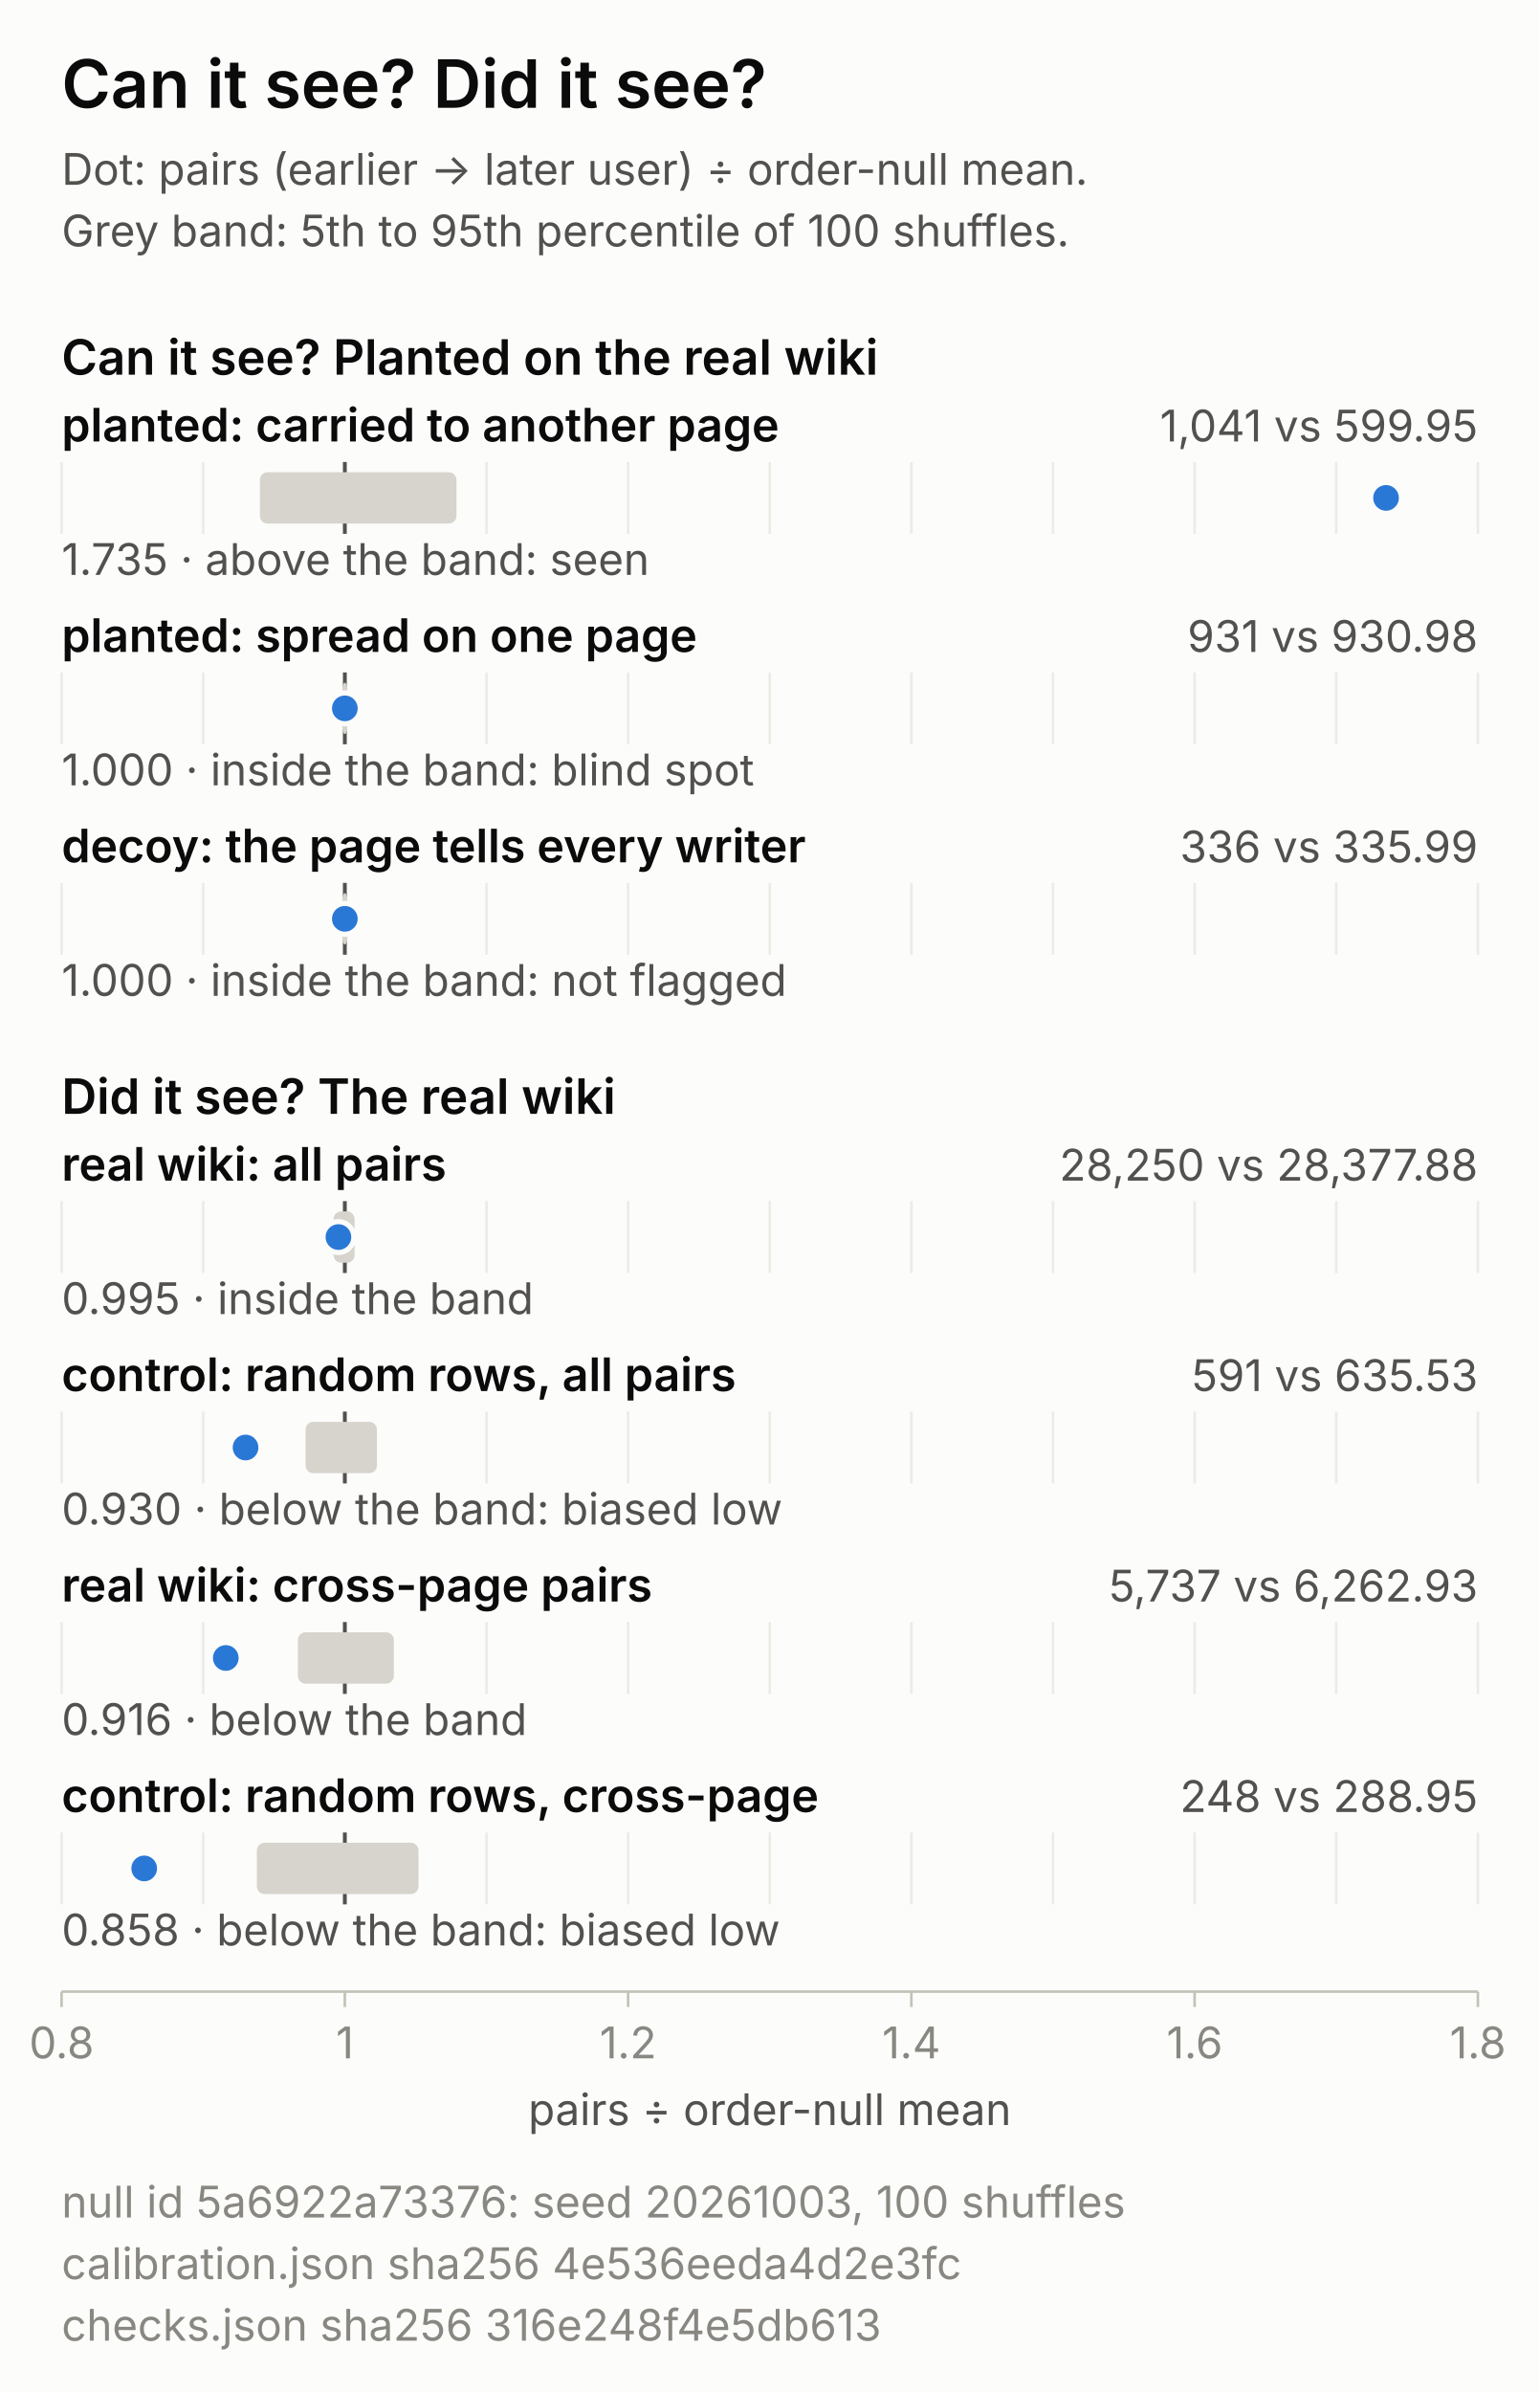
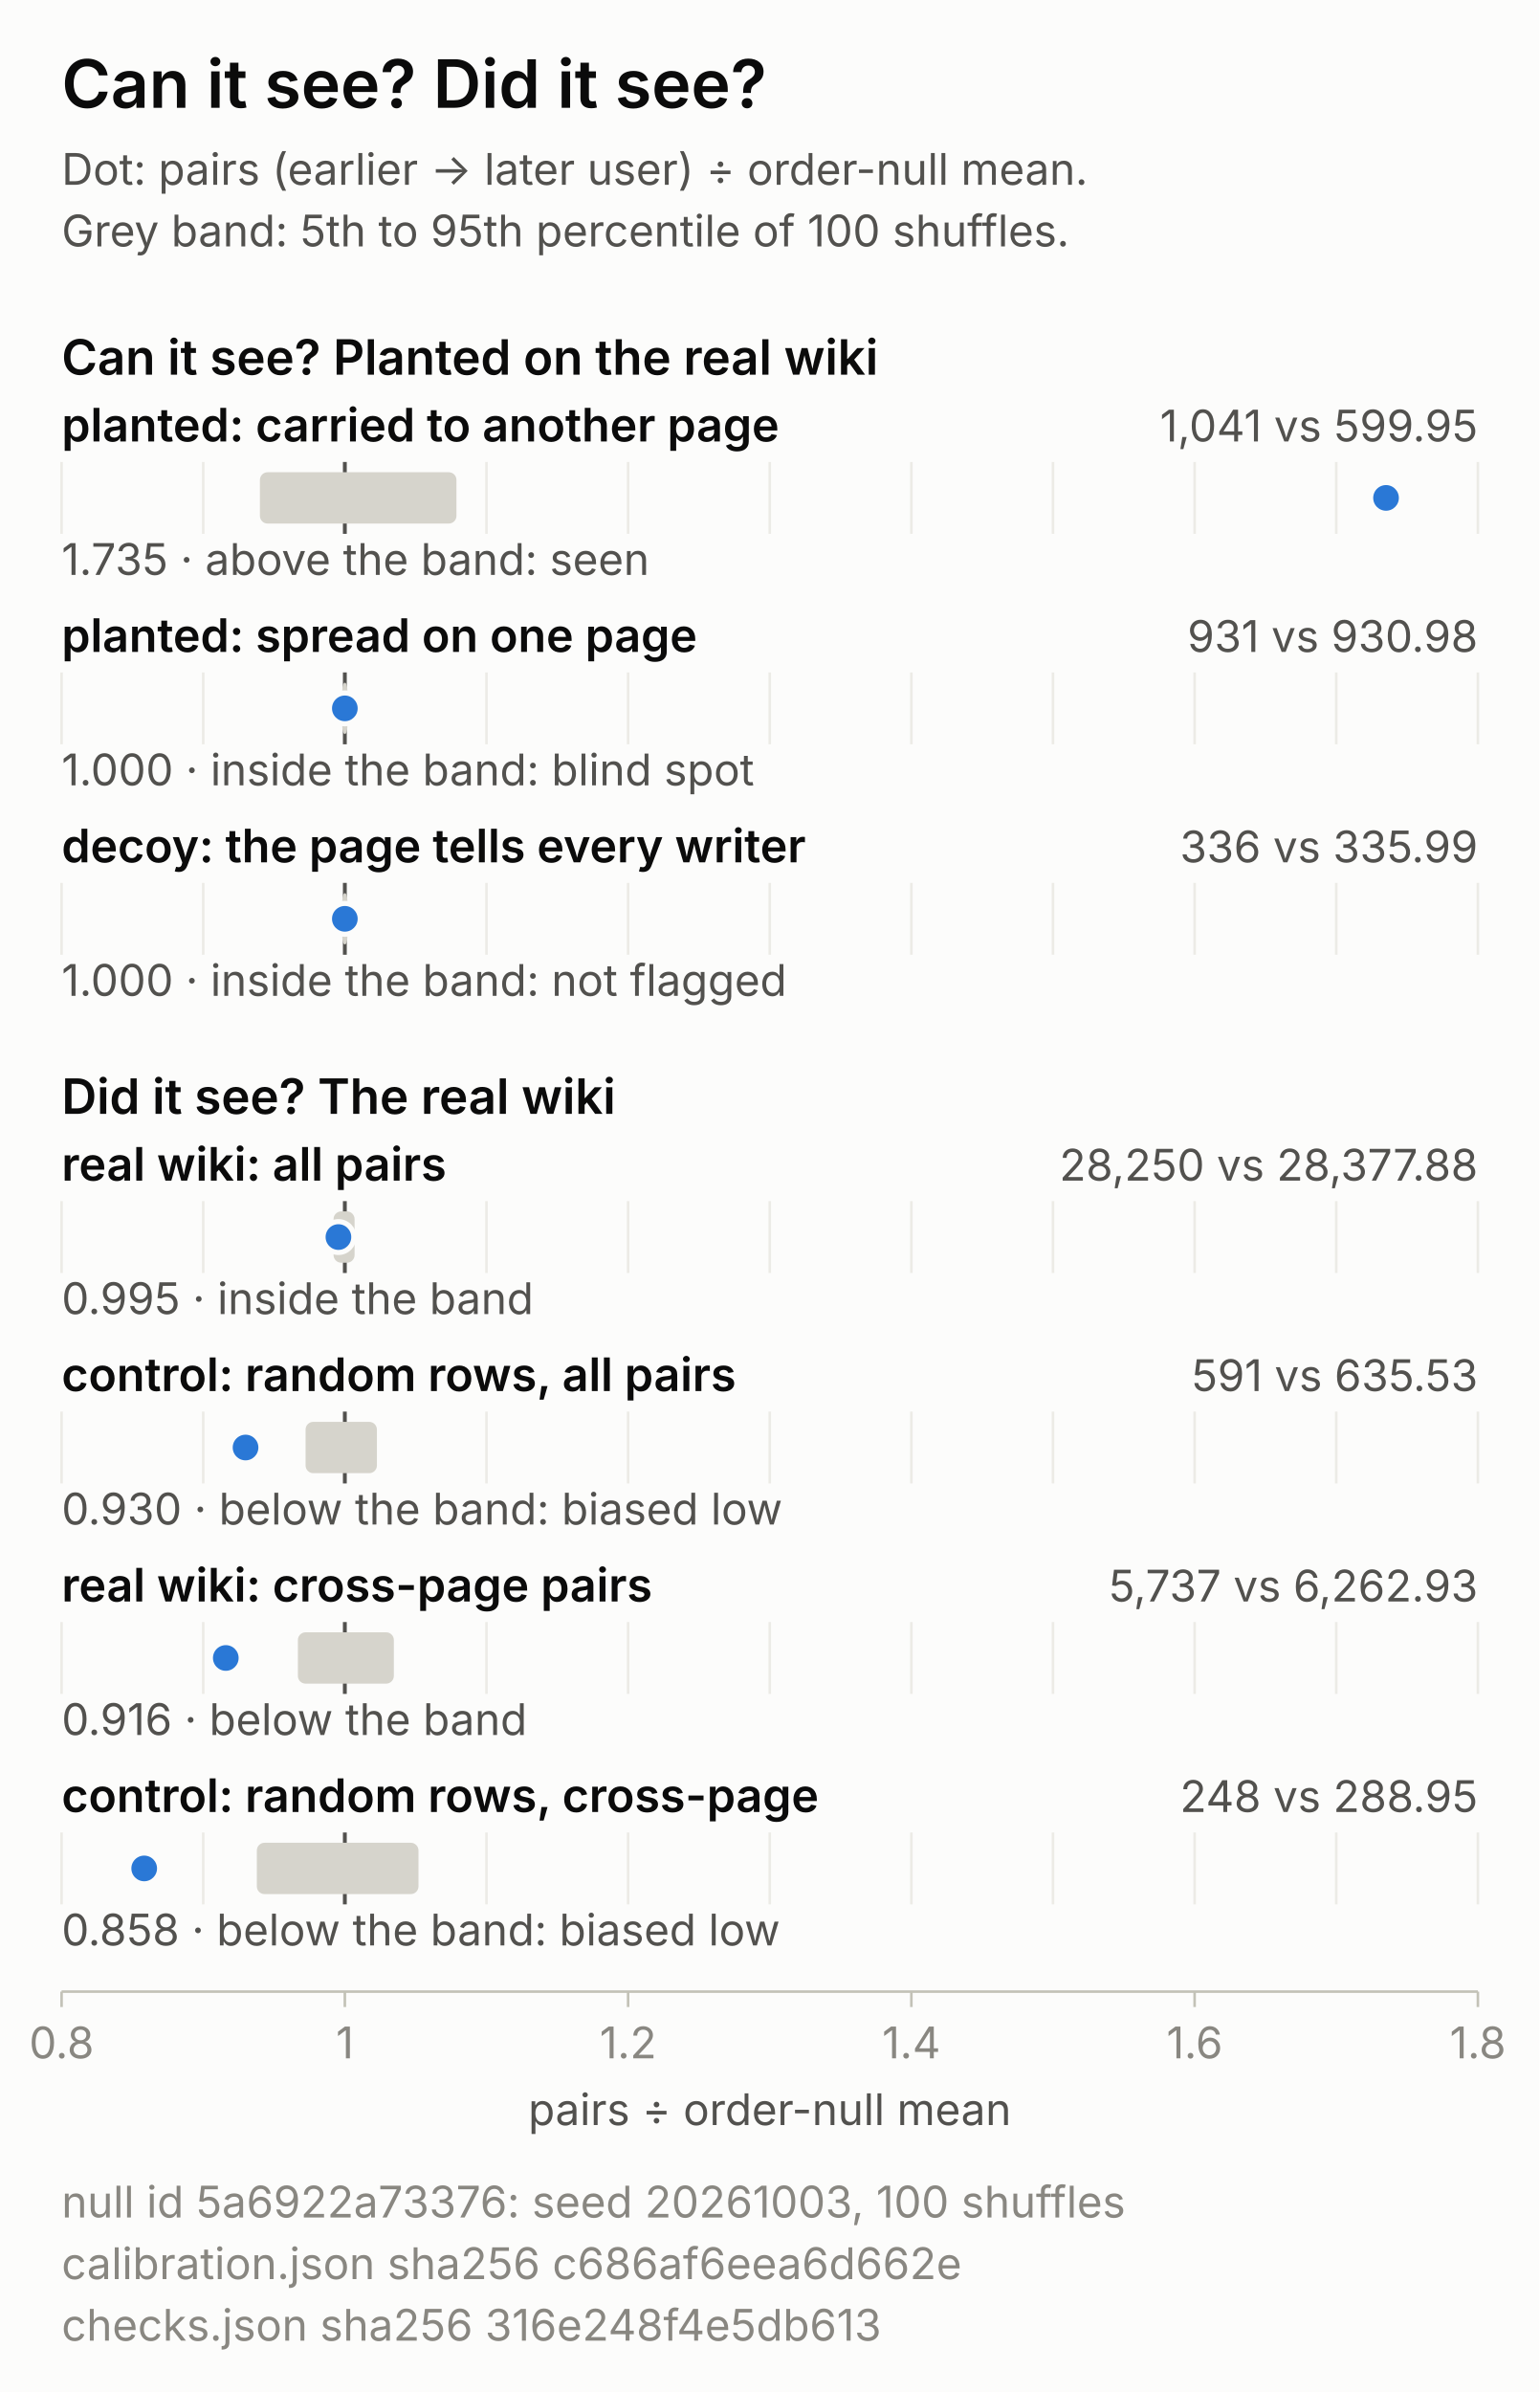
<svg xmlns="http://www.w3.org/2000/svg" width="600" height="932" viewBox="0 0 600 932" role="img" aria-labelledby="cis-title-el" font-family="system-ui, -apple-system, Segoe UI, sans-serif">
  <rect width="600" height="932" fill="#fcfcfb" />
  <text x="24" y="42" font-size="26" fill="#0b0b0b" font-weight="600" class="cis-title" id="cis-title">Can it see? Did it see?</text>
  <text x="24" y="72" font-size="17" fill="#52514e" class="cis-sub">Dot: pairs (earlier → later user) ÷ order-null mean.</text>
  <text x="24" y="96" font-size="17" fill="#52514e" class="cis-sub">Grey band: 5th to 95th percentile of 100 shuffles.</text>
  <text x="24" y="146" font-size="19" fill="#0b0b0b" font-weight="600" class="cis-section">Can it see? Planted on the real wiki</text>
  <g class="cis-row" id="cis-row-carry" data-row="carry" data-source="calibration.json" data-path="planted.carry.all_links" data-null="order:agent_day:lag0:default:seed20261003:n100" data-status="drawn" data-role="contact" data-observed="1041" data-mean="599.95" data-p05="564.0" data-p95="647.2">
    <text x="24" y="172" font-size="18" fill="#0b0b0b" font-weight="600" class="cis-label">planted: carried to another page</text>
    <line x1="24" y1="180" x2="24" y2="208" stroke="#ecebe6" stroke-width="1" />
    <line x1="79.2" y1="180" x2="79.2" y2="208" stroke="#ecebe6" stroke-width="1" />
    <line x1="134.4" y1="180" x2="134.4" y2="208" stroke="#52514e" stroke-width="1.5" />
    <line x1="189.6" y1="180" x2="189.6" y2="208" stroke="#ecebe6" stroke-width="1" />
    <line x1="244.8" y1="180" x2="244.8" y2="208" stroke="#ecebe6" stroke-width="1" />
    <line x1="300" y1="180" x2="300" y2="208" stroke="#ecebe6" stroke-width="1" />
    <line x1="355.2" y1="180" x2="355.2" y2="208" stroke="#ecebe6" stroke-width="1" />
    <line x1="410.4" y1="180" x2="410.4" y2="208" stroke="#ecebe6" stroke-width="1" />
    <line x1="465.6" y1="180" x2="465.6" y2="208" stroke="#ecebe6" stroke-width="1" />
    <line x1="520.8" y1="180" x2="520.8" y2="208" stroke="#ecebe6" stroke-width="1" />
    <line x1="576" y1="180" x2="576" y2="208" stroke="#ecebe6" stroke-width="1" />
    <rect class="cis-band" x="101.3" y="184" width="76.6" height="20" rx="3" fill="#d6d4cc" />
    <circle class="cis-dot" cx="540.2" cy="194" r="6" fill="#2a78d6" stroke="#fcfcfb" stroke-width="2" />
    <text x="576" y="172" font-size="17" fill="#52514e" text-anchor="end" class="cis-value">1,041 vs 599.95</text>
    <text x="24" y="224" font-size="17" fill="#52514e" class="cis-where">1.735 · above the band: seen</text>
  </g>
  <g class="cis-row" id="cis-row-same_page" data-row="same_page" data-source="calibration.json" data-path="planted.contagion.all_links" data-null="order:agent_day:lag0:default:seed20261003:n100" data-status="drawn" data-role="contact" data-observed="931" data-mean="930.98" data-p05="931.0" data-p95="931.0">
    <text x="24" y="254" font-size="18" fill="#0b0b0b" font-weight="600" class="cis-label">planted: spread on one page</text>
    <line x1="24" y1="262" x2="24" y2="290" stroke="#ecebe6" stroke-width="1" />
    <line x1="79.2" y1="262" x2="79.2" y2="290" stroke="#ecebe6" stroke-width="1" />
    <line x1="134.4" y1="262" x2="134.4" y2="290" stroke="#52514e" stroke-width="1.5" />
    <line x1="189.6" y1="262" x2="189.6" y2="290" stroke="#ecebe6" stroke-width="1" />
    <line x1="244.8" y1="262" x2="244.8" y2="290" stroke="#ecebe6" stroke-width="1" />
    <line x1="300" y1="262" x2="300" y2="290" stroke="#ecebe6" stroke-width="1" />
    <line x1="355.2" y1="262" x2="355.2" y2="290" stroke="#ecebe6" stroke-width="1" />
    <line x1="410.4" y1="262" x2="410.4" y2="290" stroke="#ecebe6" stroke-width="1" />
    <line x1="465.6" y1="262" x2="465.6" y2="290" stroke="#ecebe6" stroke-width="1" />
    <line x1="520.8" y1="262" x2="520.8" y2="290" stroke="#ecebe6" stroke-width="1" />
    <line x1="576" y1="262" x2="576" y2="290" stroke="#ecebe6" stroke-width="1" />
    <rect class="cis-band" x="133.4" y="266" width="2" height="20" rx="3" fill="#d6d4cc" />
    <circle class="cis-dot" cx="134.4" cy="276" r="6" fill="#2a78d6" stroke="#fcfcfb" stroke-width="2" />
    <text x="576" y="254" font-size="17" fill="#52514e" text-anchor="end" class="cis-value">931 vs 930.98</text>
    <text x="24" y="306" font-size="17" fill="#52514e" class="cis-where">1.000 · inside the band: blind spot</text>
  </g>
  <g class="cis-row" id="cis-row-page_instruction" data-row="page_instruction" data-source="calibration.json" data-path="planted.page_instruction.all_links" data-null="order:agent_day:lag0:default:seed20261003:n100" data-status="drawn" data-role="decoy" data-observed="336" data-mean="335.99" data-p05="336.0" data-p95="336.0">
    <text x="24" y="336" font-size="18" fill="#0b0b0b" font-weight="600" class="cis-label">decoy: the page tells every writer</text>
    <line x1="24" y1="344" x2="24" y2="372" stroke="#ecebe6" stroke-width="1" />
    <line x1="79.2" y1="344" x2="79.2" y2="372" stroke="#ecebe6" stroke-width="1" />
    <line x1="134.4" y1="344" x2="134.4" y2="372" stroke="#52514e" stroke-width="1.5" />
    <line x1="189.6" y1="344" x2="189.6" y2="372" stroke="#ecebe6" stroke-width="1" />
    <line x1="244.8" y1="344" x2="244.8" y2="372" stroke="#ecebe6" stroke-width="1" />
    <line x1="300" y1="344" x2="300" y2="372" stroke="#ecebe6" stroke-width="1" />
    <line x1="355.2" y1="344" x2="355.2" y2="372" stroke="#ecebe6" stroke-width="1" />
    <line x1="410.4" y1="344" x2="410.4" y2="372" stroke="#ecebe6" stroke-width="1" />
    <line x1="465.6" y1="344" x2="465.6" y2="372" stroke="#ecebe6" stroke-width="1" />
    <line x1="520.8" y1="344" x2="520.8" y2="372" stroke="#ecebe6" stroke-width="1" />
    <line x1="576" y1="344" x2="576" y2="372" stroke="#ecebe6" stroke-width="1" />
    <rect class="cis-band" x="133.4" y="348" width="2" height="20" rx="3" fill="#d6d4cc" />
    <circle class="cis-dot" cx="134.4" cy="358" r="6" fill="#2a78d6" stroke="#fcfcfb" stroke-width="2" />
    <text x="576" y="336" font-size="17" fill="#52514e" text-anchor="end" class="cis-value">336 vs 335.99</text>
    <text x="24" y="388" font-size="17" fill="#52514e" class="cis-where">1.000 · inside the band: not flagged</text>
  </g>
  <text x="24" y="434" font-size="19" fill="#0b0b0b" font-weight="600" class="cis-section">Did it see? The real wiki</text>
  <g class="cis-row" id="cis-row-real_all" data-row="real_all" data-source="checks.json" data-path="order_null.links_named" data-null="order:agent_day:lag0:default:seed20261003:n100" data-status="drawn" data-role="real" data-observed="28250" data-mean="28377.88" data-p05="28153.0" data-p95="28574.35">
    <text x="24" y="460" font-size="18" fill="#0b0b0b" font-weight="600" class="cis-label">real wiki: all pairs</text>
    <line x1="24" y1="468" x2="24" y2="496" stroke="#ecebe6" stroke-width="1" />
    <line x1="79.2" y1="468" x2="79.2" y2="496" stroke="#ecebe6" stroke-width="1" />
    <line x1="134.4" y1="468" x2="134.4" y2="496" stroke="#52514e" stroke-width="1.5" />
    <line x1="189.6" y1="468" x2="189.6" y2="496" stroke="#ecebe6" stroke-width="1" />
    <line x1="244.8" y1="468" x2="244.8" y2="496" stroke="#ecebe6" stroke-width="1" />
    <line x1="300" y1="468" x2="300" y2="496" stroke="#ecebe6" stroke-width="1" />
    <line x1="355.2" y1="468" x2="355.2" y2="496" stroke="#ecebe6" stroke-width="1" />
    <line x1="410.4" y1="468" x2="410.4" y2="496" stroke="#ecebe6" stroke-width="1" />
    <line x1="465.6" y1="468" x2="465.6" y2="496" stroke="#ecebe6" stroke-width="1" />
    <line x1="520.8" y1="468" x2="520.8" y2="496" stroke="#ecebe6" stroke-width="1" />
    <line x1="576" y1="468" x2="576" y2="496" stroke="#ecebe6" stroke-width="1" />
    <rect class="cis-band" x="130" y="472" width="8.2" height="20" rx="3" fill="#d6d4cc" />
    <circle class="cis-dot" cx="131.9" cy="482" r="6" fill="#2a78d6" stroke="#fcfcfb" stroke-width="2" />
    <text x="576" y="460" font-size="17" fill="#52514e" text-anchor="end" class="cis-value">28,250 vs 28,377.88</text>
    <text x="24" y="512" font-size="17" fill="#52514e" class="cis-where">0.995 · inside the band</text>
  </g>
  <g class="cis-row" id="cis-row-random_all" data-row="random_all" data-source="calibration.json" data-path="controls.random_400.all_links" data-null="order:agent_day:lag0:default:seed20261003:n100" data-status="drawn" data-role="control" data-observed="591" data-mean="635.53" data-p05="617.95" data-p95="650.0">
    <text x="24" y="542" font-size="18" fill="#0b0b0b" font-weight="600" class="cis-label">control: random rows, all pairs</text>
    <line x1="24" y1="550" x2="24" y2="578" stroke="#ecebe6" stroke-width="1" />
    <line x1="79.2" y1="550" x2="79.2" y2="578" stroke="#ecebe6" stroke-width="1" />
    <line x1="134.4" y1="550" x2="134.4" y2="578" stroke="#52514e" stroke-width="1.5" />
    <line x1="189.6" y1="550" x2="189.6" y2="578" stroke="#ecebe6" stroke-width="1" />
    <line x1="244.8" y1="550" x2="244.8" y2="578" stroke="#ecebe6" stroke-width="1" />
    <line x1="300" y1="550" x2="300" y2="578" stroke="#ecebe6" stroke-width="1" />
    <line x1="355.2" y1="550" x2="355.2" y2="578" stroke="#ecebe6" stroke-width="1" />
    <line x1="410.4" y1="550" x2="410.4" y2="578" stroke="#ecebe6" stroke-width="1" />
    <line x1="465.6" y1="550" x2="465.6" y2="578" stroke="#ecebe6" stroke-width="1" />
    <line x1="520.8" y1="550" x2="520.8" y2="578" stroke="#ecebe6" stroke-width="1" />
    <line x1="576" y1="550" x2="576" y2="578" stroke="#ecebe6" stroke-width="1" />
    <rect class="cis-band" x="119.1" y="554" width="27.8" height="20" rx="3" fill="#d6d4cc" />
    <circle class="cis-dot" cx="95.7" cy="564" r="6" fill="#2a78d6" stroke="#fcfcfb" stroke-width="2" />
    <text x="576" y="542" font-size="17" fill="#52514e" text-anchor="end" class="cis-value">591 vs 635.53</text>
    <text x="24" y="594" font-size="17" fill="#52514e" class="cis-where">0.930 · below the band: biased low</text>
  </g>
  <g class="cis-row" id="cis-row-real_cross" data-row="real_cross" data-source="calibration.json" data-path="real.cross_page" data-null="order:agent_day:lag0:default:seed20261003:n100" data-status="drawn" data-role="real" data-observed="5737" data-mean="6262.93" data-p05="6055.75" data-p95="6480.2">
    <text x="24" y="624" font-size="18" fill="#0b0b0b" font-weight="600" class="cis-label">real wiki: cross-page pairs</text>
    <line x1="24" y1="632" x2="24" y2="660" stroke="#ecebe6" stroke-width="1" />
    <line x1="79.2" y1="632" x2="79.2" y2="660" stroke="#ecebe6" stroke-width="1" />
    <line x1="134.4" y1="632" x2="134.4" y2="660" stroke="#52514e" stroke-width="1.5" />
    <line x1="189.6" y1="632" x2="189.6" y2="660" stroke="#ecebe6" stroke-width="1" />
    <line x1="244.8" y1="632" x2="244.8" y2="660" stroke="#ecebe6" stroke-width="1" />
    <line x1="300" y1="632" x2="300" y2="660" stroke="#ecebe6" stroke-width="1" />
    <line x1="355.2" y1="632" x2="355.2" y2="660" stroke="#ecebe6" stroke-width="1" />
    <line x1="410.4" y1="632" x2="410.4" y2="660" stroke="#ecebe6" stroke-width="1" />
    <line x1="465.6" y1="632" x2="465.6" y2="660" stroke="#ecebe6" stroke-width="1" />
    <line x1="520.8" y1="632" x2="520.8" y2="660" stroke="#ecebe6" stroke-width="1" />
    <line x1="576" y1="632" x2="576" y2="660" stroke="#ecebe6" stroke-width="1" />
    <rect class="cis-band" x="116.1" y="636" width="37.4" height="20" rx="3" fill="#d6d4cc" />
    <circle class="cis-dot" cx="88" cy="646" r="6" fill="#2a78d6" stroke="#fcfcfb" stroke-width="2" />
    <text x="576" y="624" font-size="17" fill="#52514e" text-anchor="end" class="cis-value">5,737 vs 6,262.93</text>
    <text x="24" y="676" font-size="17" fill="#52514e" class="cis-where">0.916 · below the band</text>
  </g>
  <g class="cis-row" id="cis-row-random_cross" data-row="random_cross" data-source="calibration.json" data-path="controls.random_400.cross_page" data-null="order:agent_day:lag0:default:seed20261003:n100" data-status="drawn" data-role="control" data-observed="248" data-mean="288.95" data-p05="271.0" data-p95="304.0">
    <text x="24" y="706" font-size="18" fill="#0b0b0b" font-weight="600" class="cis-label">control: random rows, cross-page</text>
    <line x1="24" y1="714" x2="24" y2="742" stroke="#ecebe6" stroke-width="1" />
    <line x1="79.2" y1="714" x2="79.2" y2="742" stroke="#ecebe6" stroke-width="1" />
    <line x1="134.4" y1="714" x2="134.4" y2="742" stroke="#52514e" stroke-width="1.5" />
    <line x1="189.6" y1="714" x2="189.6" y2="742" stroke="#ecebe6" stroke-width="1" />
    <line x1="244.8" y1="714" x2="244.8" y2="742" stroke="#ecebe6" stroke-width="1" />
    <line x1="300" y1="714" x2="300" y2="742" stroke="#ecebe6" stroke-width="1" />
    <line x1="355.2" y1="714" x2="355.2" y2="742" stroke="#ecebe6" stroke-width="1" />
    <line x1="410.4" y1="714" x2="410.4" y2="742" stroke="#ecebe6" stroke-width="1" />
    <line x1="465.6" y1="714" x2="465.6" y2="742" stroke="#ecebe6" stroke-width="1" />
    <line x1="520.8" y1="714" x2="520.8" y2="742" stroke="#ecebe6" stroke-width="1" />
    <line x1="576" y1="714" x2="576" y2="742" stroke="#ecebe6" stroke-width="1" />
    <rect class="cis-band" x="100.1" y="718" width="63" height="20" rx="3" fill="#d6d4cc" />
    <circle class="cis-dot" cx="56.2" cy="728" r="6" fill="#2a78d6" stroke="#fcfcfb" stroke-width="2" />
    <text x="576" y="706" font-size="17" fill="#52514e" text-anchor="end" class="cis-value">248 vs 288.95</text>
    <text x="24" y="758" font-size="17" fill="#52514e" class="cis-where">0.858 · below the band: biased low</text>
  </g>
  <g class="cis-axis" data-lo="0.8" data-hi="1.8" data-x0="24" data-x1="576">
    <line x1="24" y1="776" x2="576" y2="776" stroke="#c3c2b7" stroke-width="1" />
    <line class="cis-tick" data-v="0.8" x1="24" y1="776" x2="24" y2="782" stroke="#c3c2b7" stroke-width="1" />
    <text x="24" y="802" font-size="17" fill="#898781" text-anchor="middle" class="cis-tick-label">0.8</text>
    <line class="cis-tick" data-v="1" x1="134.4" y1="776" x2="134.4" y2="782" stroke="#c3c2b7" stroke-width="1" />
    <text x="134.4" y="802" font-size="17" fill="#898781" text-anchor="middle" class="cis-tick-label">1</text>
    <line class="cis-tick" data-v="1.2" x1="244.8" y1="776" x2="244.8" y2="782" stroke="#c3c2b7" stroke-width="1" />
    <text x="244.8" y="802" font-size="17" fill="#898781" text-anchor="middle" class="cis-tick-label">1.2</text>
    <line class="cis-tick" data-v="1.4" x1="355.2" y1="776" x2="355.2" y2="782" stroke="#c3c2b7" stroke-width="1" />
    <text x="355.2" y="802" font-size="17" fill="#898781" text-anchor="middle" class="cis-tick-label">1.4</text>
    <line class="cis-tick" data-v="1.6" x1="465.6" y1="776" x2="465.6" y2="782" stroke="#c3c2b7" stroke-width="1" />
    <text x="465.6" y="802" font-size="17" fill="#898781" text-anchor="middle" class="cis-tick-label">1.6</text>
    <line class="cis-tick" data-v="1.8" x1="576" y1="776" x2="576" y2="782" stroke="#c3c2b7" stroke-width="1" />
    <text x="576" y="802" font-size="17" fill="#898781" text-anchor="middle" class="cis-tick-label">1.8</text>
  </g>
  <text x="300" y="828" font-size="17" fill="#52514e" text-anchor="middle" class="cis-x-label" id="cis-x-label">pairs ÷ order-null mean</text>
  <text x="24" y="864" font-size="17" fill="#898781" class="cis-null-id">null id 5a6922a73376: seed 20261003, 100 shuffles</text>
-   <text x="24" y="888" font-size="17" fill="#898781" class="cis-hash">calibration.json sha256 4e536eeda4d2e3fc</text>
+   <text x="24" y="888" font-size="17" fill="#898781" class="cis-hash">calibration.json sha256 c686af6eea6d662e</text>
  <text x="24" y="912" font-size="17" fill="#898781" class="cis-hash">checks.json sha256 316e248f4e5db613</text>
</svg>
